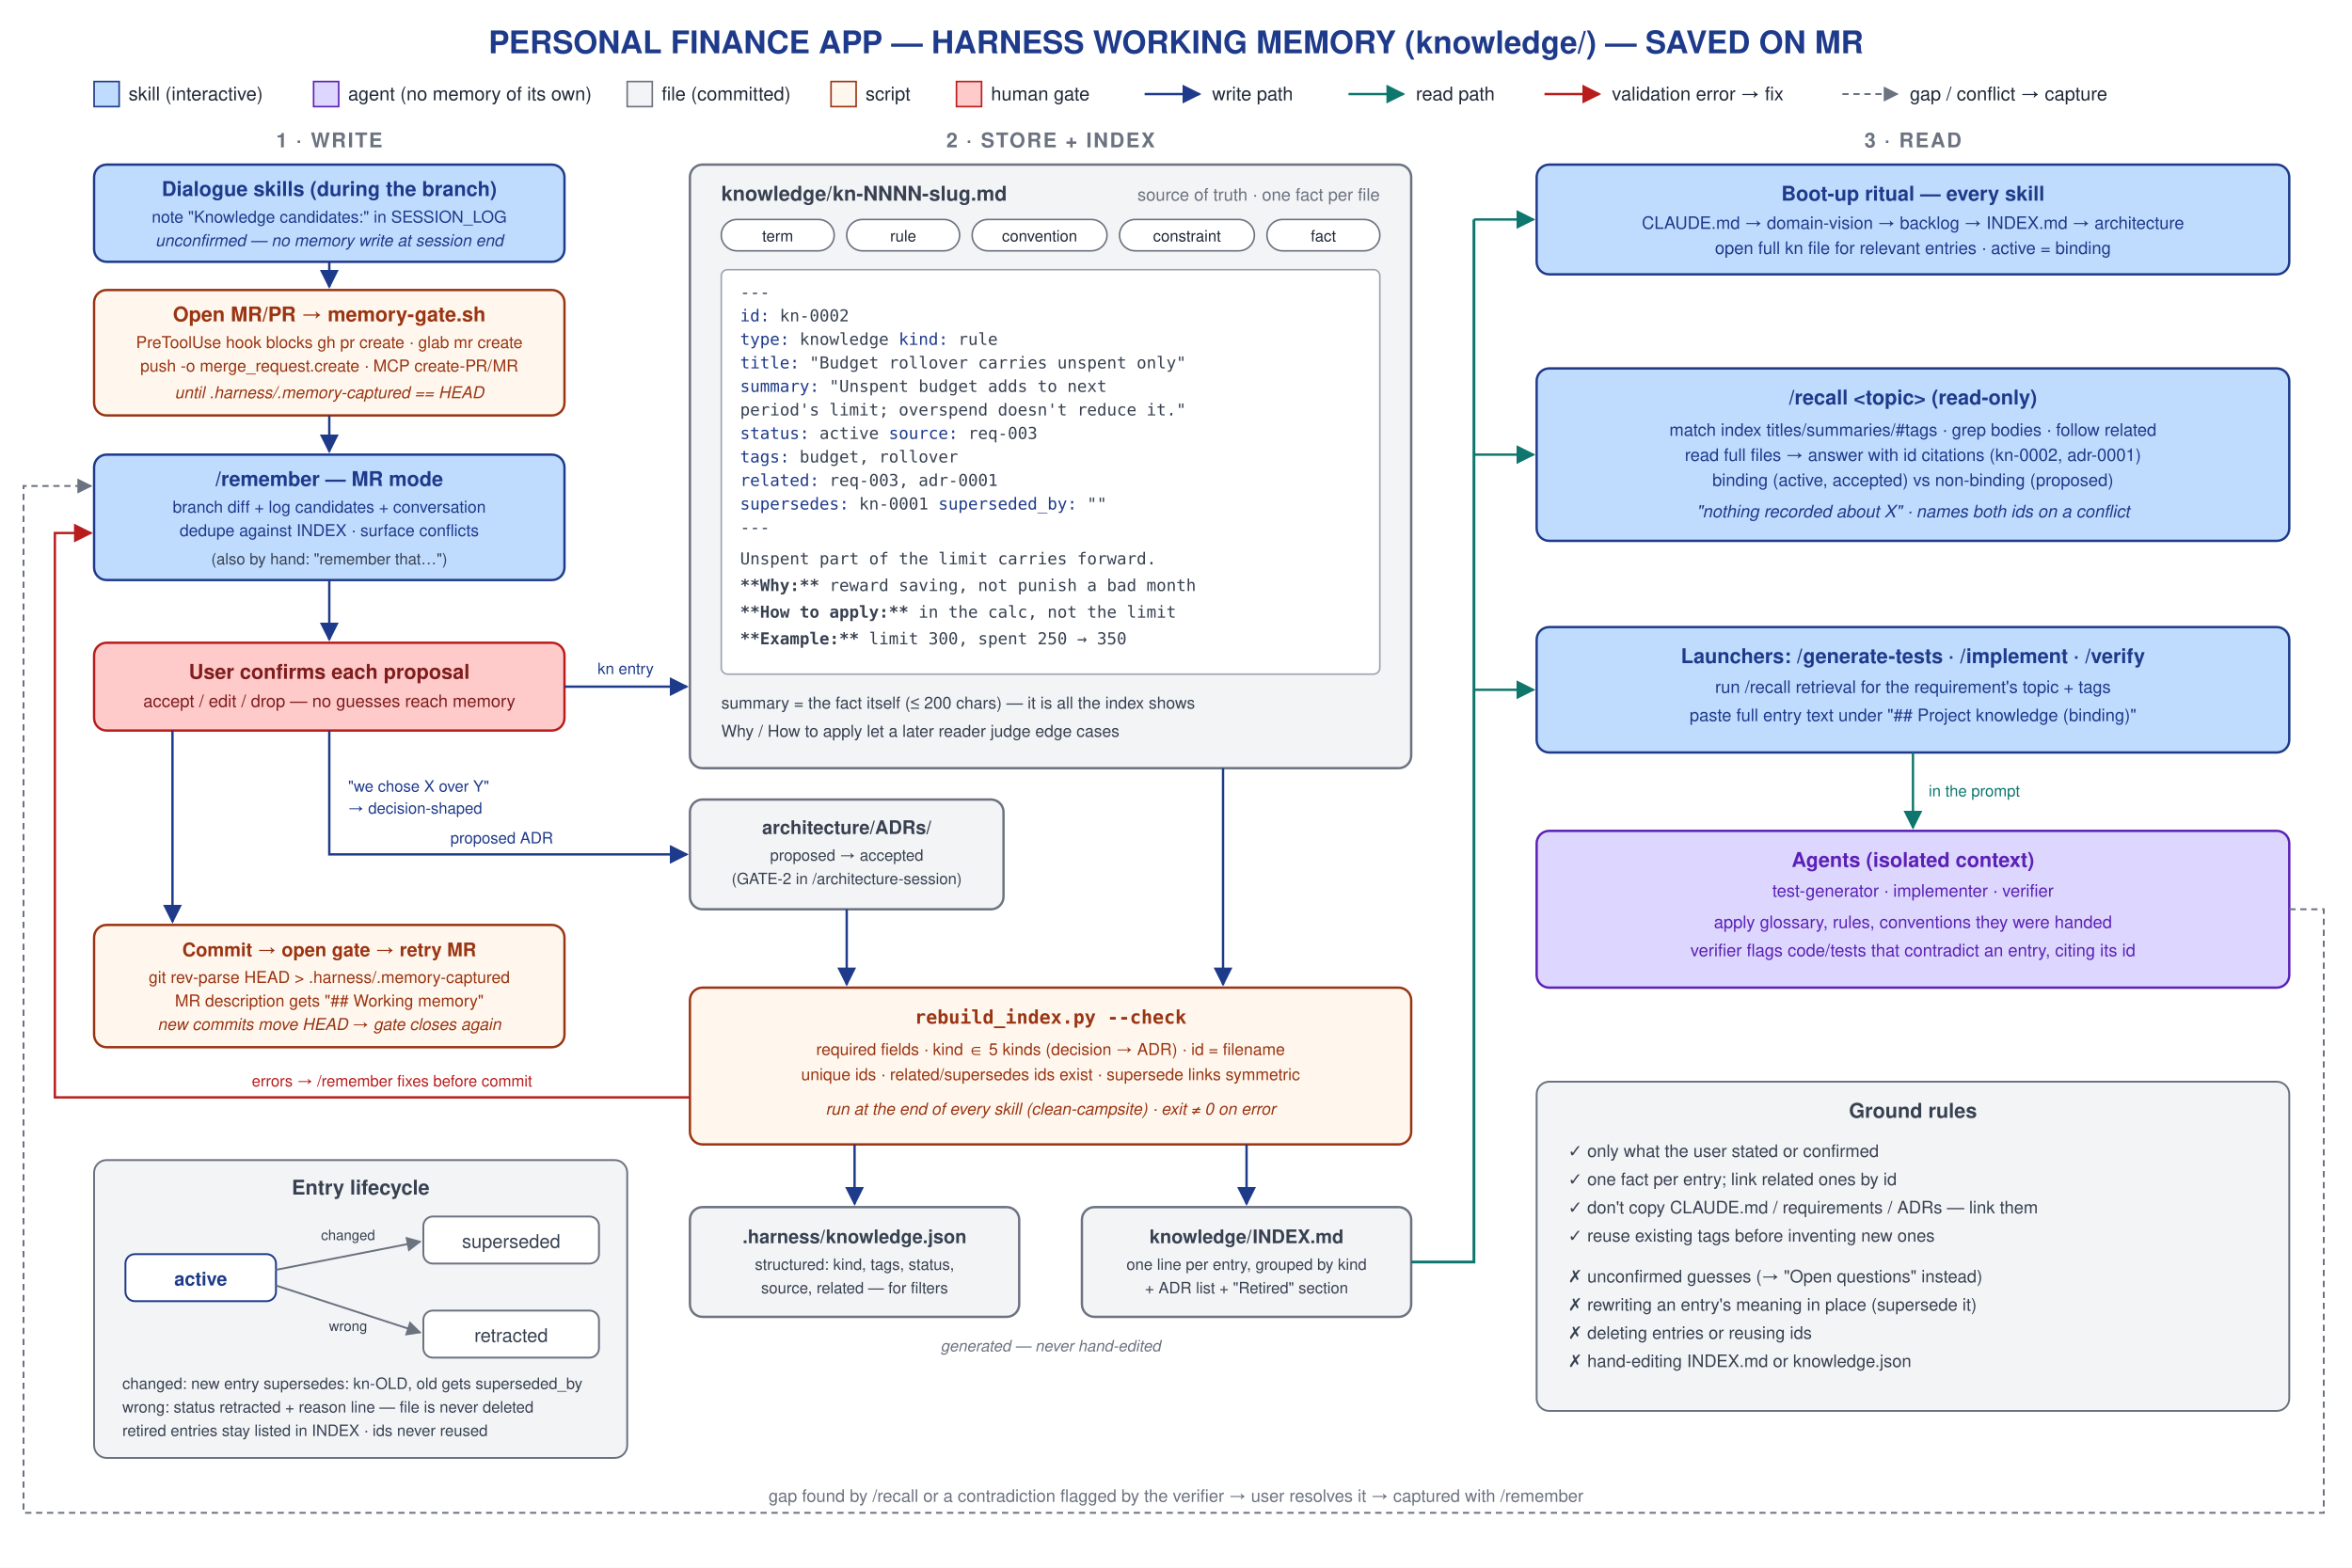
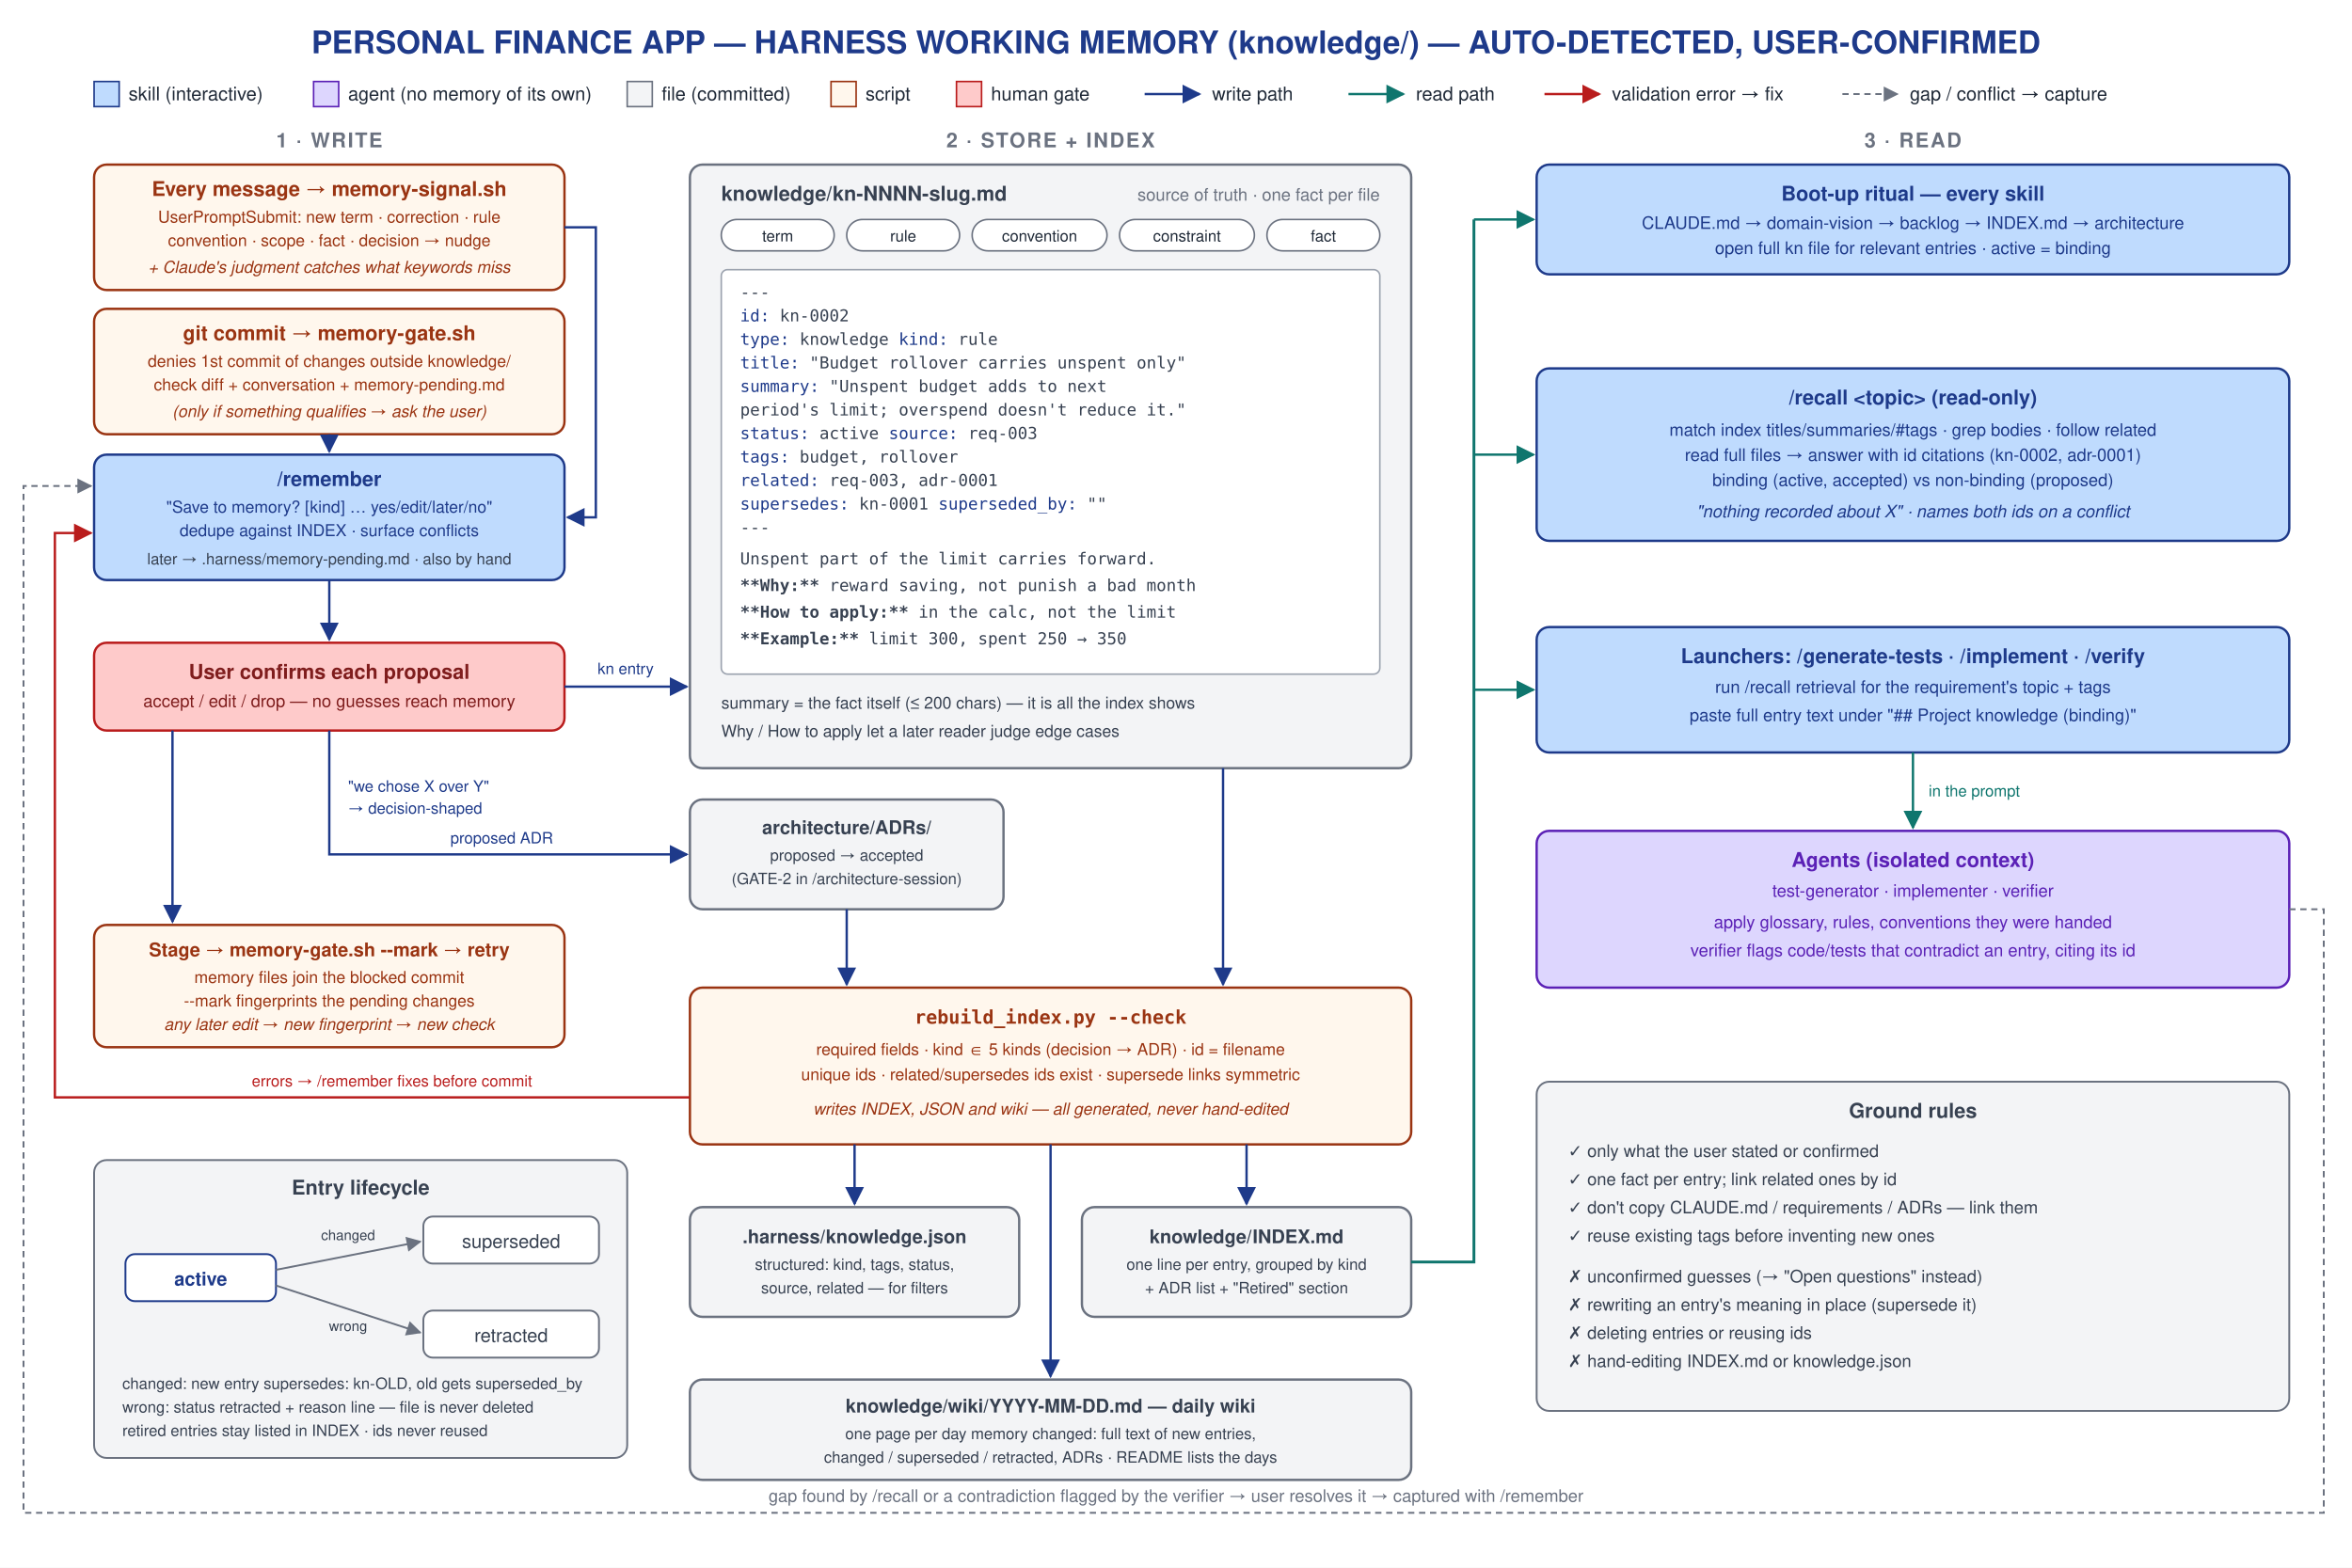
<svg xmlns="http://www.w3.org/2000/svg" viewBox="0 0 1500 1000" font-family="Helvetica, Arial, sans-serif">
  <defs>
    <marker id="arrow" viewBox="0 0 10 10" refX="9" refY="5" markerWidth="8" markerHeight="8" orient="auto-start-reverse">
      <path d="M0,0 L10,5 L0,10 z" fill="#1e3a8a" />
    </marker>
    <marker id="arrowTeal" viewBox="0 0 10 10" refX="9" refY="5" markerWidth="8" markerHeight="8" orient="auto-start-reverse">
      <path d="M0,0 L10,5 L0,10 z" fill="#0f766e" />
    </marker>
    <marker id="arrowRed" viewBox="0 0 10 10" refX="9" refY="5" markerWidth="8" markerHeight="8" orient="auto-start-reverse">
      <path d="M0,0 L10,5 L0,10 z" fill="#b91c1c" />
    </marker>
    <marker id="arrowGray" viewBox="0 0 10 10" refX="9" refY="5" markerWidth="8" markerHeight="8" orient="auto-start-reverse">
      <path d="M0,0 L10,5 L0,10 z" fill="#6b7280" />
    </marker>
  </defs>
  <rect width="1500" height="1000" fill="#ffffff" />
-   <text x="750" y="34" text-anchor="middle" font-size="20" font-weight="bold" fill="#1e3a8a">PERSONAL FINANCE APP — HARNESS WORKING MEMORY (knowledge/) — SAVED ON MR</text>
+   <text x="750" y="34" text-anchor="middle" font-size="20" font-weight="bold" fill="#1e3a8a">PERSONAL FINANCE APP — HARNESS WORKING MEMORY (knowledge/) — AUTO-DETECTED, USER-CONFIRMED</text>
  <g font-size="12" fill="#1f2937">
    <rect x="60" y="52" width="16" height="16" fill="#bfdbfe" stroke="#1e3a8a" />
    <text x="82" y="64">skill (interactive)</text>
    <rect x="200" y="52" width="16" height="16" fill="#ddd6fe" stroke="#5b21b6" />
    <text x="222" y="64">agent (no memory of its own)</text>
    <rect x="400" y="52" width="16" height="16" fill="#f3f4f6" stroke="#6b7280" />
    <text x="422" y="64">file (committed)</text>
    <rect x="530" y="52" width="16" height="16" fill="#fff7ed" stroke="#9a3412" />
    <text x="552" y="64">script</text>
    <rect x="610" y="52" width="16" height="16" fill="#fecaca" stroke="#b91c1c" />
    <text x="632" y="64">human gate</text>
    <line x1="730" y1="60" x2="765" y2="60" stroke="#1e3a8a" stroke-width="1.5" marker-end="url(#arrow)" />
    <text x="773" y="64">write path</text>
    <line x1="860" y1="60" x2="895" y2="60" stroke="#0f766e" stroke-width="1.5" marker-end="url(#arrowTeal)" />
    <text x="903" y="64">read path</text>
    <line x1="985" y1="60" x2="1020" y2="60" stroke="#b91c1c" stroke-width="1.5" marker-end="url(#arrowRed)" />
    <text x="1028" y="64">validation error → fix</text>
    <line x1="1175" y1="60" x2="1210" y2="60" stroke="#6b7280" stroke-width="1.2" stroke-dasharray="4,3" marker-end="url(#arrowGray)" />
    <text x="1218" y="64">gap / conflict → capture</text>
  </g>
  <g font-size="13" font-weight="bold" fill="#6b7280" letter-spacing="1">
    <text x="210" y="94" text-anchor="middle">1 · WRITE</text>
    <text x="670" y="94" text-anchor="middle">2 · STORE + INDEX</text>
    <text x="1220" y="94" text-anchor="middle">3 · READ</text>
  </g>
-   <rect x="60" y="105" width="300" height="62" rx="8" fill="#bfdbfe" stroke="#1e3a8a" stroke-width="1.5" />
-   <text x="210" y="125" text-anchor="middle" font-size="13" font-weight="bold" fill="#1e3a8a">Dialogue skills (during the branch)</text>
-   <text x="210" y="142" text-anchor="middle" font-size="10.5" fill="#1e3a8a">note "Knowledge candidates:" in SESSION_LOG</text>
-   <text x="210" y="157" text-anchor="middle" font-size="10.5" font-style="italic" fill="#1e3a8a">unconfirmed — no memory write at session end</text>
-   <line x1="210" y1="167" x2="210" y2="183" stroke="#1e3a8a" stroke-width="1.5" marker-end="url(#arrow)" />
-   <rect x="60" y="185" width="300" height="80" rx="8" fill="#fff7ed" stroke="#9a3412" stroke-width="1.5" />
-   <text x="210" y="205" text-anchor="middle" font-size="13" font-weight="bold" fill="#9a3412">Open MR/PR → memory-gate.sh</text>
-   <g font-size="10.5" fill="#9a3412" text-anchor="middle">
-     <text x="210" y="222">PreToolUse hook blocks gh pr create · glab mr create</text>
-     <text x="210" y="237">push -o merge_request.create · MCP create-PR/MR</text>
-     <text x="210" y="254" font-style="italic">until .harness/.memory-captured == HEAD</text>
-   </g>
-   <line x1="210" y1="265" x2="210" y2="288" stroke="#1e3a8a" stroke-width="1.5" marker-end="url(#arrow)" />
+   <rect x="60" y="105" width="300" height="80" rx="8" fill="#fff7ed" stroke="#9a3412" stroke-width="1.5" />
+   <text x="210" y="125" text-anchor="middle" font-size="13" font-weight="bold" fill="#9a3412">Every message → memory-signal.sh</text>
+   <g font-size="10.5" fill="#9a3412" text-anchor="middle">
+     <text x="210" y="142">UserPromptSubmit: new term · correction · rule</text>
+     <text x="210" y="157">convention · scope · fact · decision → nudge</text>
+     <text x="210" y="174" font-style="italic">+ Claude's judgment catches what keywords miss</text>
+   </g>
+   <rect x="60" y="197" width="300" height="80" rx="8" fill="#fff7ed" stroke="#9a3412" stroke-width="1.5" />
+   <text x="210" y="217" text-anchor="middle" font-size="13" font-weight="bold" fill="#9a3412">git commit → memory-gate.sh</text>
+   <g font-size="10.5" fill="#9a3412" text-anchor="middle">
+     <text x="210" y="234">denies 1st commit of changes outside knowledge/</text>
+     <text x="210" y="249">check diff + conversation + memory-pending.md</text>
+     <text x="210" y="266" font-style="italic">(only if something qualifies → ask the user)</text>
+   </g>
+   <path d="M360,145 L380,145 L380,330 L362,330" fill="none" stroke="#1e3a8a" stroke-width="1.5" marker-end="url(#arrow)" />
+   <line x1="210" y1="277" x2="210" y2="288" stroke="#1e3a8a" stroke-width="1.5" marker-end="url(#arrow)" />
  <rect x="60" y="290" width="300" height="80" rx="8" fill="#bfdbfe" stroke="#1e3a8a" stroke-width="1.5" />
-   <text x="210" y="310" text-anchor="middle" font-size="13" font-weight="bold" fill="#1e3a8a">/remember — MR mode</text>
-   <text x="210" y="327" text-anchor="middle" font-size="10.5" fill="#1e3a8a">branch diff + log candidates + conversation</text>
+   <text x="210" y="310" text-anchor="middle" font-size="13" font-weight="bold" fill="#1e3a8a">/remember</text>
+   <text x="210" y="327" text-anchor="middle" font-size="10.5" fill="#1e3a8a">"Save to memory? [kind] … yes/edit/later/no"</text>
  <text x="210" y="342" text-anchor="middle" font-size="10.5" fill="#1e3a8a">dedupe against INDEX · surface conflicts</text>
-   <text x="210" y="360" text-anchor="middle" font-size="10" fill="#374151">(also by hand: "remember that…")</text>
+   <text x="210" y="360" text-anchor="middle" font-size="10" fill="#374151">later → .harness/memory-pending.md · also by hand</text>
  <line x1="210" y1="370" x2="210" y2="408" stroke="#1e3a8a" stroke-width="1.5" marker-end="url(#arrow)" />
  <rect x="60" y="410" width="300" height="56" rx="8" fill="#fecaca" stroke="#b91c1c" stroke-width="1.5" />
  <text x="210" y="433" text-anchor="middle" font-size="13" font-weight="bold" fill="#7f1d1d">User confirms each proposal</text>
  <text x="210" y="451" text-anchor="middle" font-size="11" fill="#7f1d1d">accept / edit / drop — no guesses reach memory</text>
  <line x1="360" y1="438" x2="438" y2="438" stroke="#1e3a8a" stroke-width="1.5" marker-end="url(#arrow)" />
  <text x="399" y="430" text-anchor="middle" font-size="10" fill="#1e3a8a">kn entry</text>
  <path d="M210,466 L210,545 L438,545" fill="none" stroke="#1e3a8a" stroke-width="1.5" marker-end="url(#arrow)" />
  <text x="222" y="505" font-size="10" fill="#1e3a8a">"we chose X over Y"</text>
  <text x="222" y="519" font-size="10" fill="#1e3a8a">→ decision-shaped</text>
  <text x="320" y="538" text-anchor="middle" font-size="10" fill="#1e3a8a">proposed ADR</text>
  <line x1="110" y1="466" x2="110" y2="588" stroke="#1e3a8a" stroke-width="1.5" marker-end="url(#arrow)" />
  <rect x="60" y="590" width="300" height="78" rx="8" fill="#fff7ed" stroke="#9a3412" stroke-width="1.5" />
-   <text x="210" y="610" text-anchor="middle" font-size="12" font-weight="bold" fill="#9a3412">Commit → open gate → retry MR</text>
-   <g font-size="10.5" fill="#9a3412" text-anchor="middle">
-     <text x="210" y="627">git rev-parse HEAD &gt; .harness/.memory-captured</text>
-     <text x="210" y="642">MR description gets "## Working memory"</text>
-     <text x="210" y="657" font-style="italic">new commits move HEAD → gate closes again</text>
+   <text x="210" y="610" text-anchor="middle" font-size="12" font-weight="bold" fill="#9a3412">Stage → memory-gate.sh --mark → retry</text>
+   <g font-size="10.5" fill="#9a3412" text-anchor="middle">
+     <text x="210" y="627">memory files join the blocked commit</text>
+     <text x="210" y="642">--mark fingerprints the pending changes</text>
+     <text x="210" y="657" font-style="italic">any later edit → new fingerprint → new check</text>
  </g>
  <rect x="60" y="740" width="340" height="190" rx="8" fill="#f3f4f6" stroke="#6b7280" stroke-width="1.2" />
  <text x="230" y="762" text-anchor="middle" font-size="13" font-weight="bold" fill="#374151">Entry lifecycle</text>
  <rect x="80" y="800" width="96" height="30" rx="6" fill="#ffffff" stroke="#1e3a8a" stroke-width="1.2" />
  <text x="128" y="820" text-anchor="middle" font-size="12" font-weight="bold" fill="#1e3a8a">active</text>
  <rect x="270" y="776" width="112" height="30" rx="6" fill="#ffffff" stroke="#6b7280" stroke-width="1.2" />
  <text x="326" y="796" text-anchor="middle" font-size="12" fill="#374151">superseded</text>
  <rect x="270" y="836" width="112" height="30" rx="6" fill="#ffffff" stroke="#6b7280" stroke-width="1.2" />
  <text x="326" y="856" text-anchor="middle" font-size="12" fill="#374151">retracted</text>
  <line x1="176" y1="810" x2="268" y2="792" stroke="#6b7280" stroke-width="1.2" marker-end="url(#arrowGray)" />
  <line x1="176" y1="820" x2="268" y2="850" stroke="#6b7280" stroke-width="1.2" marker-end="url(#arrowGray)" />
  <text x="222" y="791" text-anchor="middle" font-size="9" fill="#374151">changed</text>
  <text x="222" y="849" text-anchor="middle" font-size="9" fill="#374151">wrong</text>
  <g font-size="10" fill="#374151">
    <text x="78" y="886">changed: new entry supersedes: kn-OLD, old gets superseded_by</text>
    <text x="78" y="901">wrong: status retracted + reason line — file is never deleted</text>
    <text x="78" y="916">retired entries stay listed in INDEX · ids never reused</text>
  </g>
  <rect x="440" y="105" width="460" height="385" rx="8" fill="#f3f4f6" stroke="#6b7280" stroke-width="1.5" />
  <text x="460" y="128" font-size="13" font-weight="bold" fill="#374151">knowledge/kn-NNNN-slug.md</text>
  <text x="880" y="128" text-anchor="end" font-size="11" fill="#6b7280">source of truth · one fact per file</text>
  <g font-size="10" text-anchor="middle" fill="#1f2937">
    <rect x="460" y="140" width="72" height="20" rx="10" fill="#ffffff" stroke="#6b7280" />
    <text x="496" y="154">term</text>
    <rect x="540" y="140" width="72" height="20" rx="10" fill="#ffffff" stroke="#6b7280" />
    <text x="576" y="154">rule</text>
    <rect x="620" y="140" width="86" height="20" rx="10" fill="#ffffff" stroke="#6b7280" />
    <text x="663" y="154">convention</text>
    <rect x="714" y="140" width="86" height="20" rx="10" fill="#ffffff" stroke="#6b7280" />
    <text x="757" y="154">constraint</text>
    <rect x="808" y="140" width="72" height="20" rx="10" fill="#ffffff" stroke="#6b7280" />
    <text x="844" y="154">fact</text>
  </g>
  <rect x="460" y="172" width="420" height="258" rx="4" fill="#ffffff" stroke="#9ca3af" />
  <g font-family="Menlo, Consolas, monospace" font-size="10.5" fill="#374151">
    <text x="472" y="190">---</text>
    <text x="472" y="205">
      <tspan fill="#1e3a8a">id:</tspan> kn-0002</text>
    <text x="472" y="220">
      <tspan fill="#1e3a8a">type:</tspan> knowledge   <tspan fill="#1e3a8a">kind:</tspan> rule</text>
    <text x="472" y="235">
      <tspan fill="#1e3a8a">title:</tspan> "Budget rollover carries unspent only"</text>
    <text x="472" y="250">
      <tspan fill="#1e3a8a">summary:</tspan> "Unspent budget adds to next</text>
    <text x="472" y="265">  period's limit; overspend doesn't reduce it."</text>
    <text x="472" y="280">
      <tspan fill="#1e3a8a">status:</tspan> active   <tspan fill="#1e3a8a">source:</tspan> req-003</text>
    <text x="472" y="295">
      <tspan fill="#1e3a8a">tags:</tspan> budget, rollover</text>
    <text x="472" y="310">
      <tspan fill="#1e3a8a">related:</tspan> req-003, adr-0001</text>
    <text x="472" y="325">
      <tspan fill="#1e3a8a">supersedes:</tspan> kn-0001   <tspan fill="#1e3a8a">superseded_by:</tspan> ""</text>
    <text x="472" y="340">---</text>
    <text x="472" y="360">Unspent part of the limit carries forward.</text>
    <text x="472" y="377">
      <tspan font-weight="bold">**Why:**</tspan> reward saving, not punish a bad month</text>
    <text x="472" y="394">
      <tspan font-weight="bold">**How to apply:**</tspan> in the calc, not the limit</text>
    <text x="472" y="411">
      <tspan font-weight="bold">**Example:**</tspan> limit 300, spent 250 → 350</text>
  </g>
  <g font-size="10.5" fill="#374151">
    <text x="460" y="452">summary = the fact itself (≤ 200 chars) — it is all the index shows</text>
    <text x="460" y="470">Why / How to apply let a later reader judge edge cases</text>
  </g>
  <rect x="440" y="510" width="200" height="70" rx="8" fill="#f3f4f6" stroke="#6b7280" stroke-width="1.5" />
  <text x="540" y="532" text-anchor="middle" font-size="12" font-weight="bold" fill="#374151">architecture/ADRs/</text>
  <text x="540" y="549" text-anchor="middle" font-size="10" fill="#374151">proposed → accepted</text>
  <text x="540" y="564" text-anchor="middle" font-size="10" fill="#374151">(GATE-2 in /architecture-session)</text>
  <line x1="540" y1="580" x2="540" y2="628" stroke="#1e3a8a" stroke-width="1.5" marker-end="url(#arrow)" />
  <line x1="780" y1="490" x2="780" y2="628" stroke="#1e3a8a" stroke-width="1.5" marker-end="url(#arrow)" />
  <rect x="440" y="630" width="460" height="100" rx="8" fill="#fff7ed" stroke="#9a3412" stroke-width="1.5" />
  <text x="670" y="653" text-anchor="middle" font-family="Menlo, Consolas, monospace" font-size="12" font-weight="bold" fill="#9a3412">rebuild_index.py --check</text>
  <g font-size="10.5" fill="#9a3412" text-anchor="middle">
    <text x="670" y="673">required fields · kind ∈ 5 kinds (decision → ADR) · id = filename</text>
    <text x="670" y="689">unique ids · related/supersedes ids exist · supersede links symmetric</text>
-     <text x="670" y="711" font-style="italic">run at the end of every skill (clean-campsite) · exit ≠ 0 on error</text>
+     <text x="670" y="711" font-style="italic">writes INDEX, JSON and wiki — all generated, never hand-edited</text>
  </g>
  <path d="M440,700 L35,700 L35,340 L58,340" fill="none" stroke="#b91c1c" stroke-width="1.5" marker-end="url(#arrowRed)" />
  <text x="250" y="693" text-anchor="middle" font-size="10" fill="#b91c1c">errors → /remember fixes before commit</text>
  <line x1="545" y1="730" x2="545" y2="768" stroke="#1e3a8a" stroke-width="1.5" marker-end="url(#arrow)" />
  <line x1="795" y1="730" x2="795" y2="768" stroke="#1e3a8a" stroke-width="1.5" marker-end="url(#arrow)" />
  <rect x="440" y="770" width="210" height="70" rx="8" fill="#f3f4f6" stroke="#6b7280" stroke-width="1.5" />
  <text x="545" y="793" text-anchor="middle" font-size="12" font-weight="bold" fill="#374151">.harness/knowledge.json</text>
  <text x="545" y="810" text-anchor="middle" font-size="10" fill="#374151">structured: kind, tags, status,</text>
  <text x="545" y="825" text-anchor="middle" font-size="10" fill="#374151">source, related — for filters</text>
  <rect x="690" y="770" width="210" height="70" rx="8" fill="#f3f4f6" stroke="#6b7280" stroke-width="1.5" />
  <text x="795" y="793" text-anchor="middle" font-size="12" font-weight="bold" fill="#374151">knowledge/INDEX.md</text>
  <text x="795" y="810" text-anchor="middle" font-size="10" fill="#374151">one line per entry, grouped by kind</text>
  <text x="795" y="825" text-anchor="middle" font-size="10" fill="#374151">+ ADR list + "Retired" section</text>
-   <text x="670" y="862" text-anchor="middle" font-size="10" fill="#6b7280" font-style="italic">generated — never hand-edited</text>
+   <line x1="670" y1="730" x2="670" y2="878" stroke="#1e3a8a" stroke-width="1.5" marker-end="url(#arrow)" />
+   <rect x="440" y="880" width="460" height="64" rx="8" fill="#f3f4f6" stroke="#6b7280" stroke-width="1.5" />
+   <text x="670" y="901" text-anchor="middle" font-size="12" font-weight="bold" fill="#374151">knowledge/wiki/YYYY-MM-DD.md — daily wiki</text>
+   <text x="670" y="918" text-anchor="middle" font-size="10" fill="#374151">one page per day memory changed: full text of new entries,</text>
+   <text x="670" y="933" text-anchor="middle" font-size="10" fill="#374151">changed / superseded / retracted, ADRs · README lists the days</text>
  <path d="M900,805 L940,805 L940,140" fill="none" stroke="#0f766e" stroke-width="1.8" />
  <line x1="940" y1="140" x2="978" y2="140" stroke="#0f766e" stroke-width="1.5" marker-end="url(#arrowTeal)" />
  <line x1="940" y1="290" x2="978" y2="290" stroke="#0f766e" stroke-width="1.5" marker-end="url(#arrowTeal)" />
  <line x1="940" y1="440" x2="978" y2="440" stroke="#0f766e" stroke-width="1.5" marker-end="url(#arrowTeal)" />
  <rect x="980" y="105" width="480" height="70" rx="8" fill="#bfdbfe" stroke="#1e3a8a" stroke-width="1.5" />
  <text x="1220" y="128" text-anchor="middle" font-size="13" font-weight="bold" fill="#1e3a8a">Boot-up ritual — every skill</text>
  <text x="1220" y="146" text-anchor="middle" font-size="11" fill="#1e3a8a">CLAUDE.md → domain-vision → backlog → INDEX.md → architecture</text>
  <text x="1220" y="162" text-anchor="middle" font-size="11" fill="#1e3a8a">open full kn file for relevant entries · active = binding</text>
  <rect x="980" y="235" width="480" height="110" rx="8" fill="#bfdbfe" stroke="#1e3a8a" stroke-width="1.5" />
  <text x="1220" y="258" text-anchor="middle" font-size="13" font-weight="bold" fill="#1e3a8a">/recall &lt;topic&gt;  (read-only)</text>
  <g font-size="11" fill="#1e3a8a" text-anchor="middle">
    <text x="1220" y="278">match index titles/summaries/#tags · grep bodies · follow related</text>
    <text x="1220" y="294">read full files → answer with id citations (kn-0002, adr-0001)</text>
    <text x="1220" y="310">binding (active, accepted) vs non-binding (proposed)</text>
    <text x="1220" y="330" font-style="italic">"nothing recorded about X" · names both ids on a conflict</text>
  </g>
  <rect x="980" y="400" width="480" height="80" rx="8" fill="#bfdbfe" stroke="#1e3a8a" stroke-width="1.5" />
  <text x="1220" y="423" text-anchor="middle" font-size="13" font-weight="bold" fill="#1e3a8a">Launchers: /generate-tests · /implement · /verify</text>
  <text x="1220" y="442" text-anchor="middle" font-size="11" fill="#1e3a8a">run /recall retrieval for the requirement's topic + tags</text>
  <text x="1220" y="460" text-anchor="middle" font-size="11" fill="#1e3a8a">paste full entry text under "## Project knowledge (binding)"</text>
  <line x1="1220" y1="480" x2="1220" y2="528" stroke="#0f766e" stroke-width="1.5" marker-end="url(#arrowTeal)" />
  <text x="1230" y="508" font-size="10" fill="#0f766e">in the prompt</text>
  <rect x="980" y="530" width="480" height="100" rx="8" fill="#ddd6fe" stroke="#5b21b6" stroke-width="1.5" />
  <text x="1220" y="553" text-anchor="middle" font-size="13" font-weight="bold" fill="#5b21b6">Agents (isolated context)</text>
  <text x="1220" y="572" text-anchor="middle" font-size="11" fill="#5b21b6">test-generator · implementer · verifier</text>
  <text x="1220" y="592" text-anchor="middle" font-size="11" fill="#5b21b6">apply glossary, rules, conventions they were handed</text>
  <text x="1220" y="610" text-anchor="middle" font-size="11" fill="#5b21b6">verifier flags code/tests that contradict an entry, citing its id</text>
  <rect x="980" y="690" width="480" height="210" rx="8" fill="#f3f4f6" stroke="#6b7280" stroke-width="1.2" />
  <text x="1220" y="713" text-anchor="middle" font-size="13" font-weight="bold" fill="#374151">Ground rules</text>
  <g font-size="11" fill="#374151">
    <text x="1000" y="738">✓ only what the user stated or confirmed</text>
    <text x="1000" y="756">✓ one fact per entry; link related ones by id</text>
    <text x="1000" y="774">✓ don't copy CLAUDE.md / requirements / ADRs — link them</text>
    <text x="1000" y="792">✓ reuse existing tags before inventing new ones</text>
    <text x="1000" y="818">✗ unconfirmed guesses (→ "Open questions" instead)</text>
    <text x="1000" y="836">✗ rewriting an entry's meaning in place (supersede it)</text>
    <text x="1000" y="854">✗ deleting entries or reusing ids</text>
    <text x="1000" y="872">✗ hand-editing INDEX.md or knowledge.json</text>
  </g>
  <path d="M1460,580 L1482,580 L1482,965 L15,965 L15,310 L58,310" fill="none" stroke="#6b7280" stroke-width="1.2" stroke-dasharray="4,3" marker-end="url(#arrowGray)" />
  <text x="750" y="958" text-anchor="middle" font-size="11" fill="#6b7280">gap found by /recall or a contradiction flagged by the verifier → user resolves it → captured with /remember</text>
</svg>
